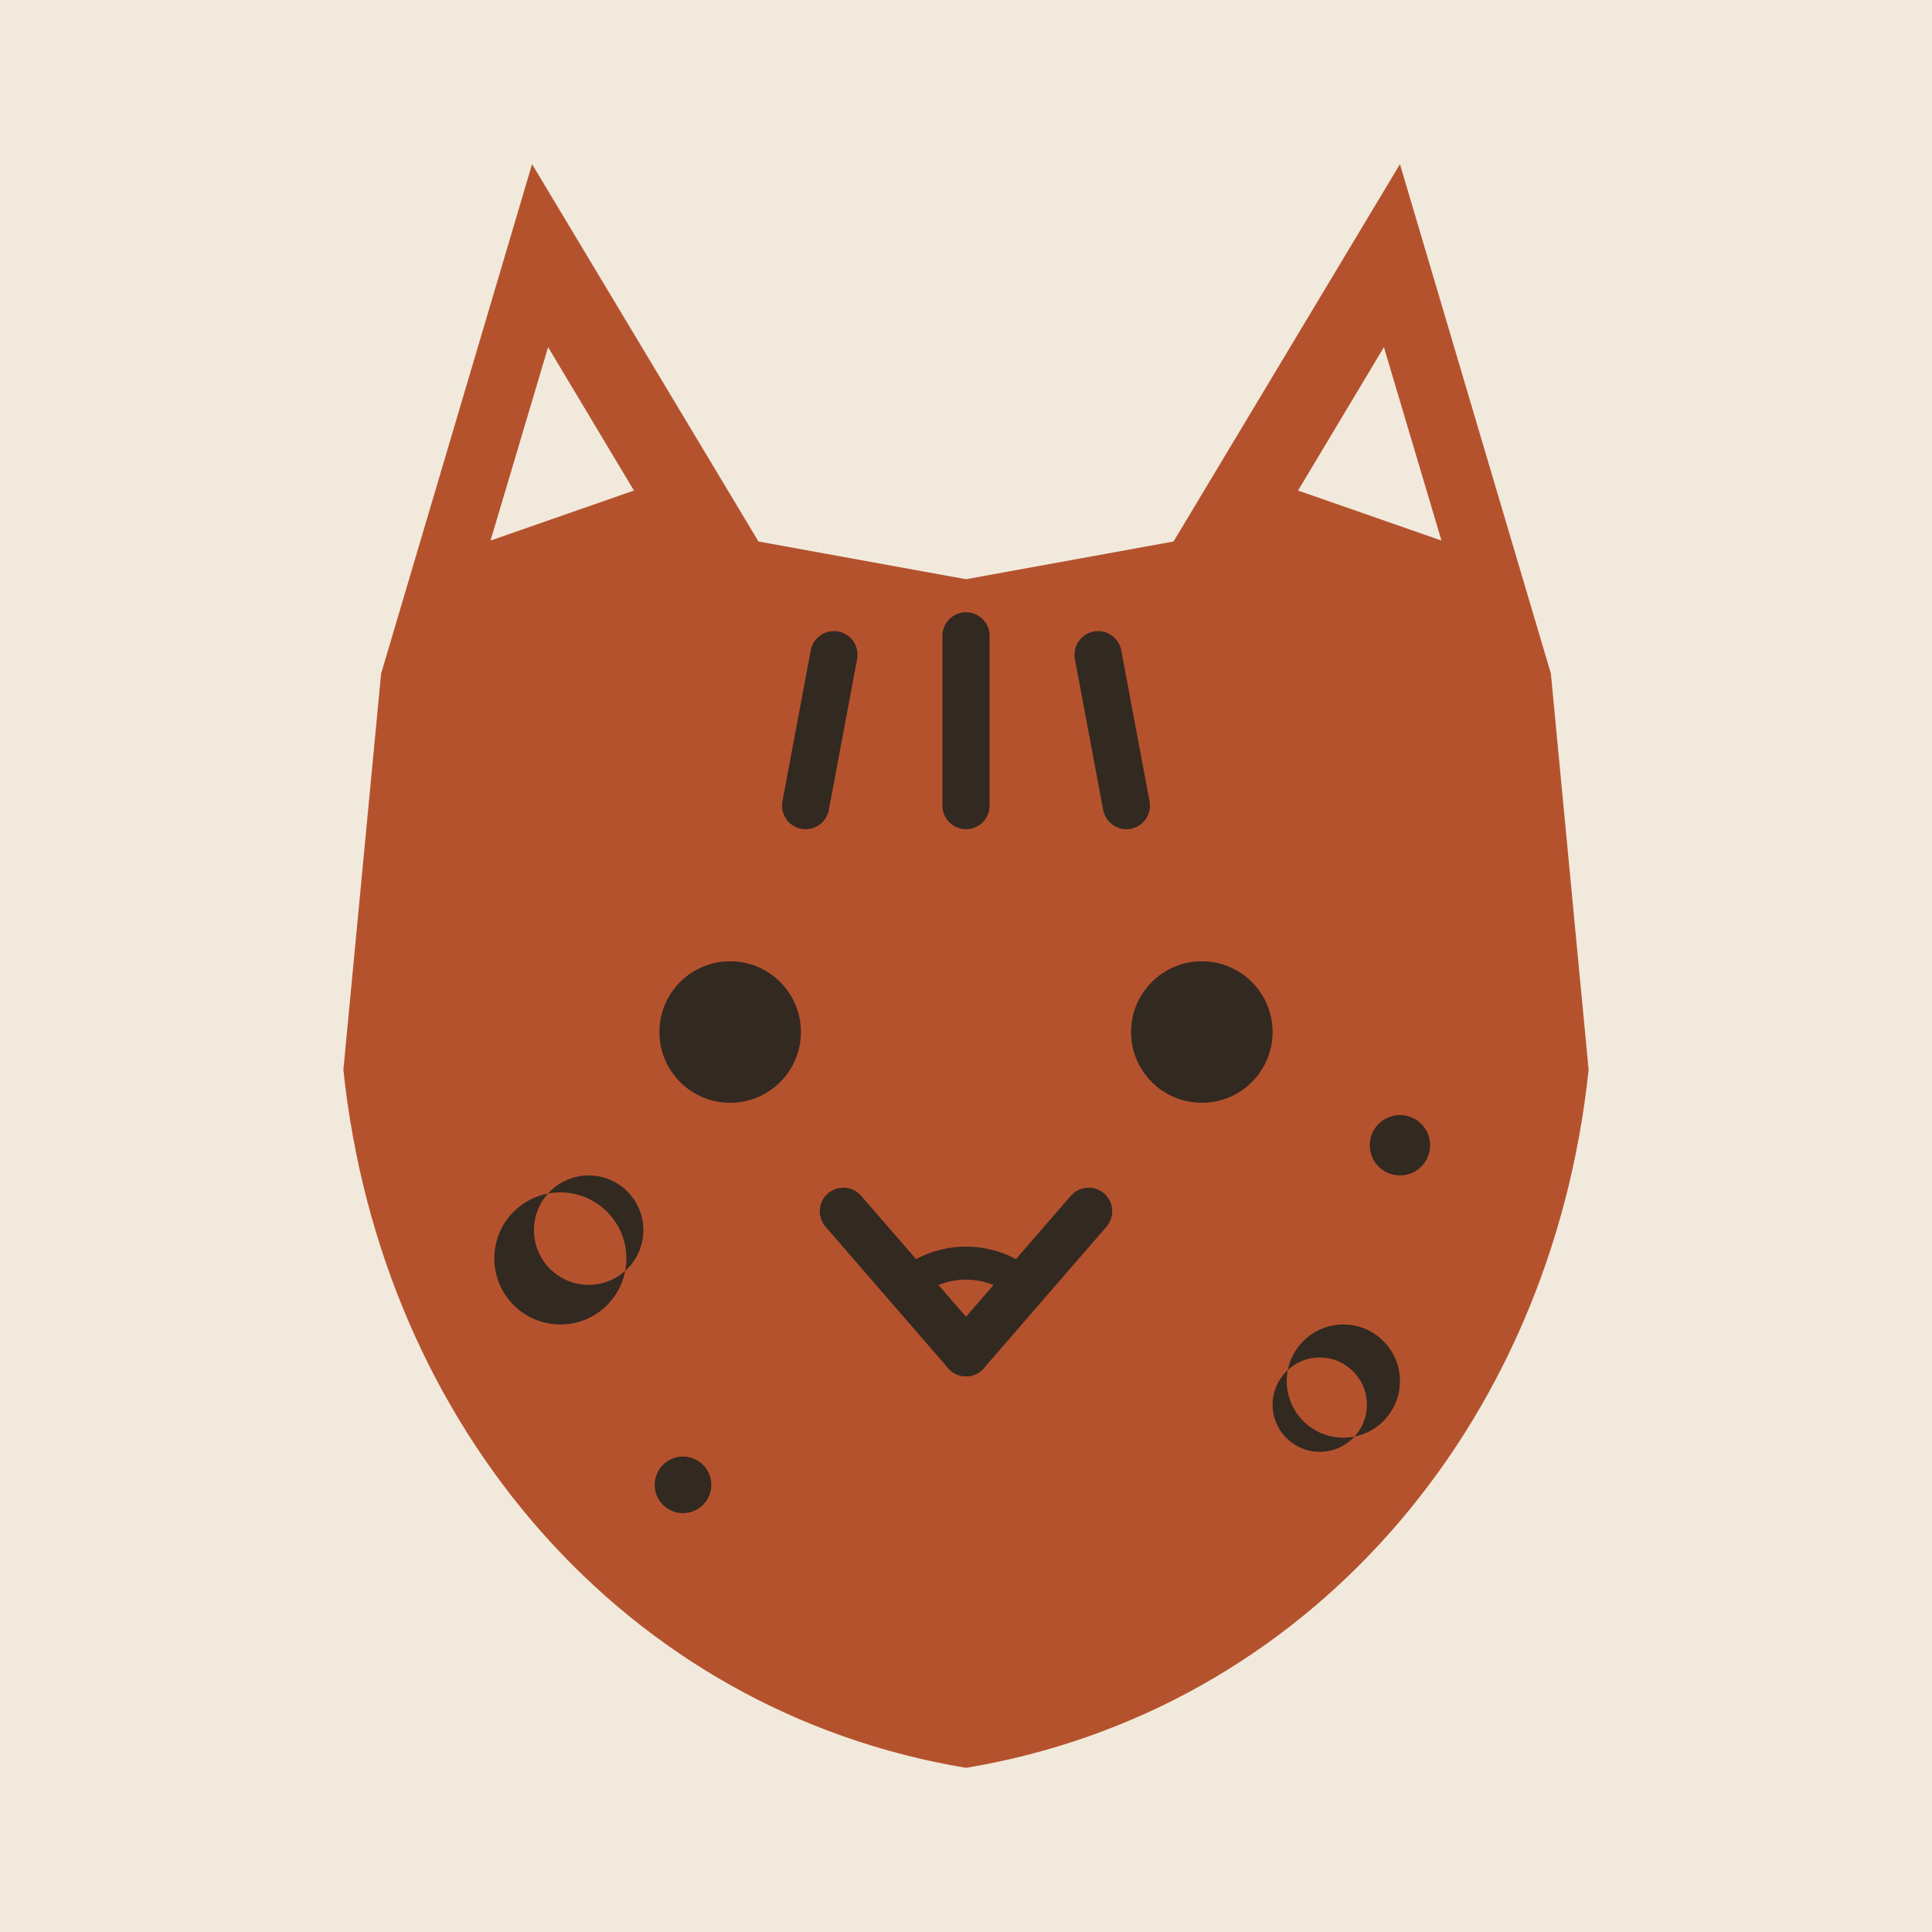
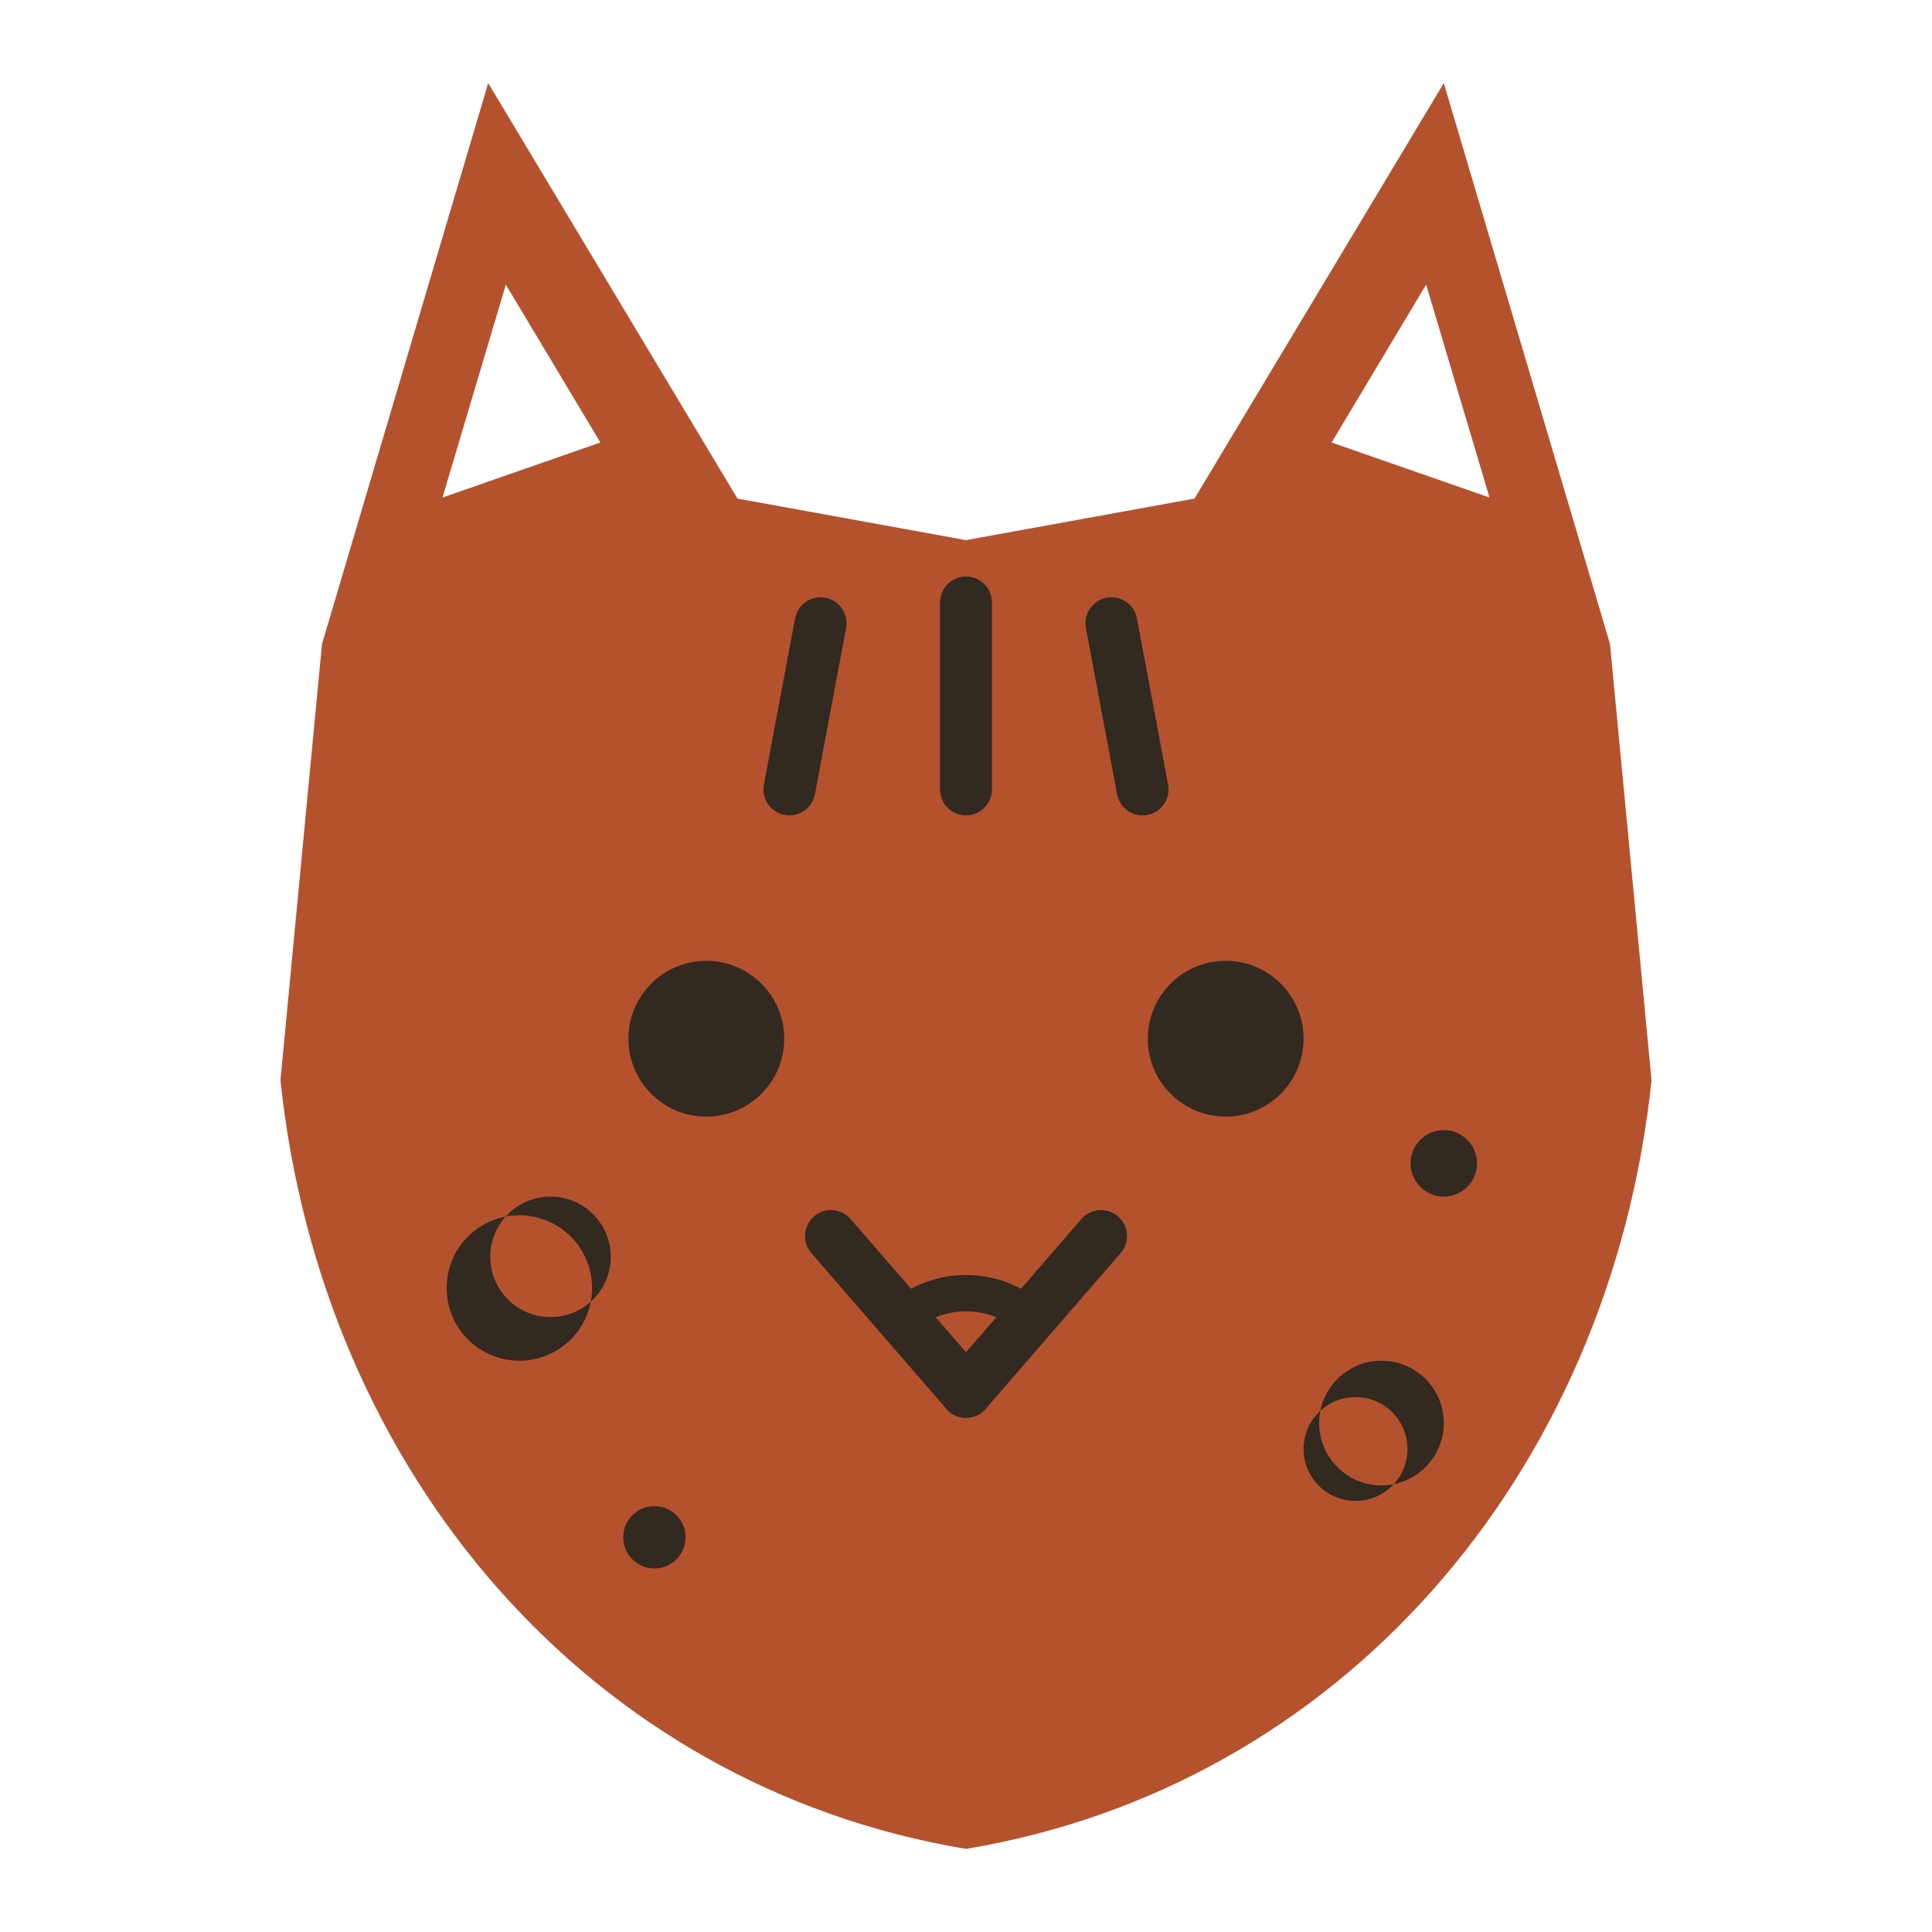
- <svg xmlns="http://www.w3.org/2000/svg" viewBox="0 0 512 512">
-   <rect width="512" height="512" fill="#f1eadc" />
-   <g transform="translate(-44 -41.5) scale(2.5)">
-     <path fill-rule="evenodd" fill="#B5522E" d="     M 58 88 L 74 34 L 98 74 L 120 78 L 142 74 L 166 34 L 182 88 L 186 130     C 182 168 156 198 120 204 C 84 198 58 168 54 130 Z     M 170.4 73.9 L 155.2 68.6 L 164.3 53.4 Z     M 69.6 73.9 L 75.7 53.4 L 84.8 68.6 Z" />
-     <path d="M 106 86 L 103 102" stroke="#322921" stroke-width="5" stroke-linecap="round" />
-     <path d="M 120 84 L 120 102" stroke="#322921" stroke-width="5" stroke-linecap="round" />
-     <path d="M 134 86 L 137 102" stroke="#322921" stroke-width="5" stroke-linecap="round" />
-     <circle cx="95" cy="126" r="7.5" fill="#322921" />
-     <circle cx="145" cy="126" r="7.5" fill="#322921" />
-     <path d="M 120 160 L 107 145" stroke="#322921" stroke-width="5" stroke-linecap="round" />
-     <path d="M 120 160 L 133 145" stroke="#322921" stroke-width="5" stroke-linecap="round" />
-     <path d="M 113.8 152.8 A 9.5 9.5 0 0 1 126.2 152.8" stroke="#322921" stroke-width="3.5" fill="none" stroke-linecap="round" />
-     <path fill-rule="evenodd" fill="#322921" d="     M 77 143 A 7 7 0 1 0 77 157 A 7 7 0 1 0 77 143 Z     M 80 141.2 A 5.8 5.8 0 1 0 80 152.8 A 5.8 5.8 0 1 0 80 141.2 Z" />
-     <path fill-rule="evenodd" fill="#322921" d="     M 160 157 A 6 6 0 1 0 160 169 A 6 6 0 1 0 160 157 Z     M 157.5 160.5 A 5 5 0 1 0 157.5 170.5 A 5 5 0 1 0 157.5 160.5 Z" />
-     <circle cx="166" cy="138" r="3.2" fill="#322921" />
-     <circle cx="90" cy="174" r="3" fill="#322921" />
-   </g>
+ <svg xmlns="http://www.w3.org/2000/svg" viewBox="27 26 186 186">
+   <path fill-rule="evenodd" fill="#B5522E" d="     M 58 88 L 74 34 L 98 74 L 120 78 L 142 74 L 166 34 L 182 88 L 186 130     C 182 168 156 198 120 204 C 84 198 58 168 54 130 Z     M 170.4 73.9 L 155.2 68.6 L 164.3 53.4 Z     M 69.6 73.9 L 75.7 53.4 L 84.8 68.6 Z" />
+   <path d="M 106 86 L 103 102" stroke="#322921" stroke-width="5" stroke-linecap="round" />
+   <path d="M 120 84 L 120 102" stroke="#322921" stroke-width="5" stroke-linecap="round" />
+   <path d="M 134 86 L 137 102" stroke="#322921" stroke-width="5" stroke-linecap="round" />
+   <circle cx="95" cy="126" r="7.5" fill="#322921" />
+   <circle cx="145" cy="126" r="7.5" fill="#322921" />
+   <path d="M 120 160 L 107 145" stroke="#322921" stroke-width="5" stroke-linecap="round" />
+   <path d="M 120 160 L 133 145" stroke="#322921" stroke-width="5" stroke-linecap="round" />
+   <path d="M 113.8 152.8 A 9.5 9.5 0 0 1 126.2 152.8" stroke="#322921" stroke-width="3.5" fill="none" stroke-linecap="round" />
+   <path fill-rule="evenodd" fill="#322921" d="     M 77 143 A 7 7 0 1 0 77 157 A 7 7 0 1 0 77 143 Z     M 80 141.2 A 5.8 5.8 0 1 0 80 152.8 A 5.8 5.8 0 1 0 80 141.2 Z" />
+   <path fill-rule="evenodd" fill="#322921" d="     M 160 157 A 6 6 0 1 0 160 169 A 6 6 0 1 0 160 157 Z     M 157.5 160.5 A 5 5 0 1 0 157.5 170.5 A 5 5 0 1 0 157.5 160.5 Z" />
+   <circle cx="166" cy="138" r="3.2" fill="#322921" />
+   <circle cx="90" cy="174" r="3" fill="#322921" />
</svg>
